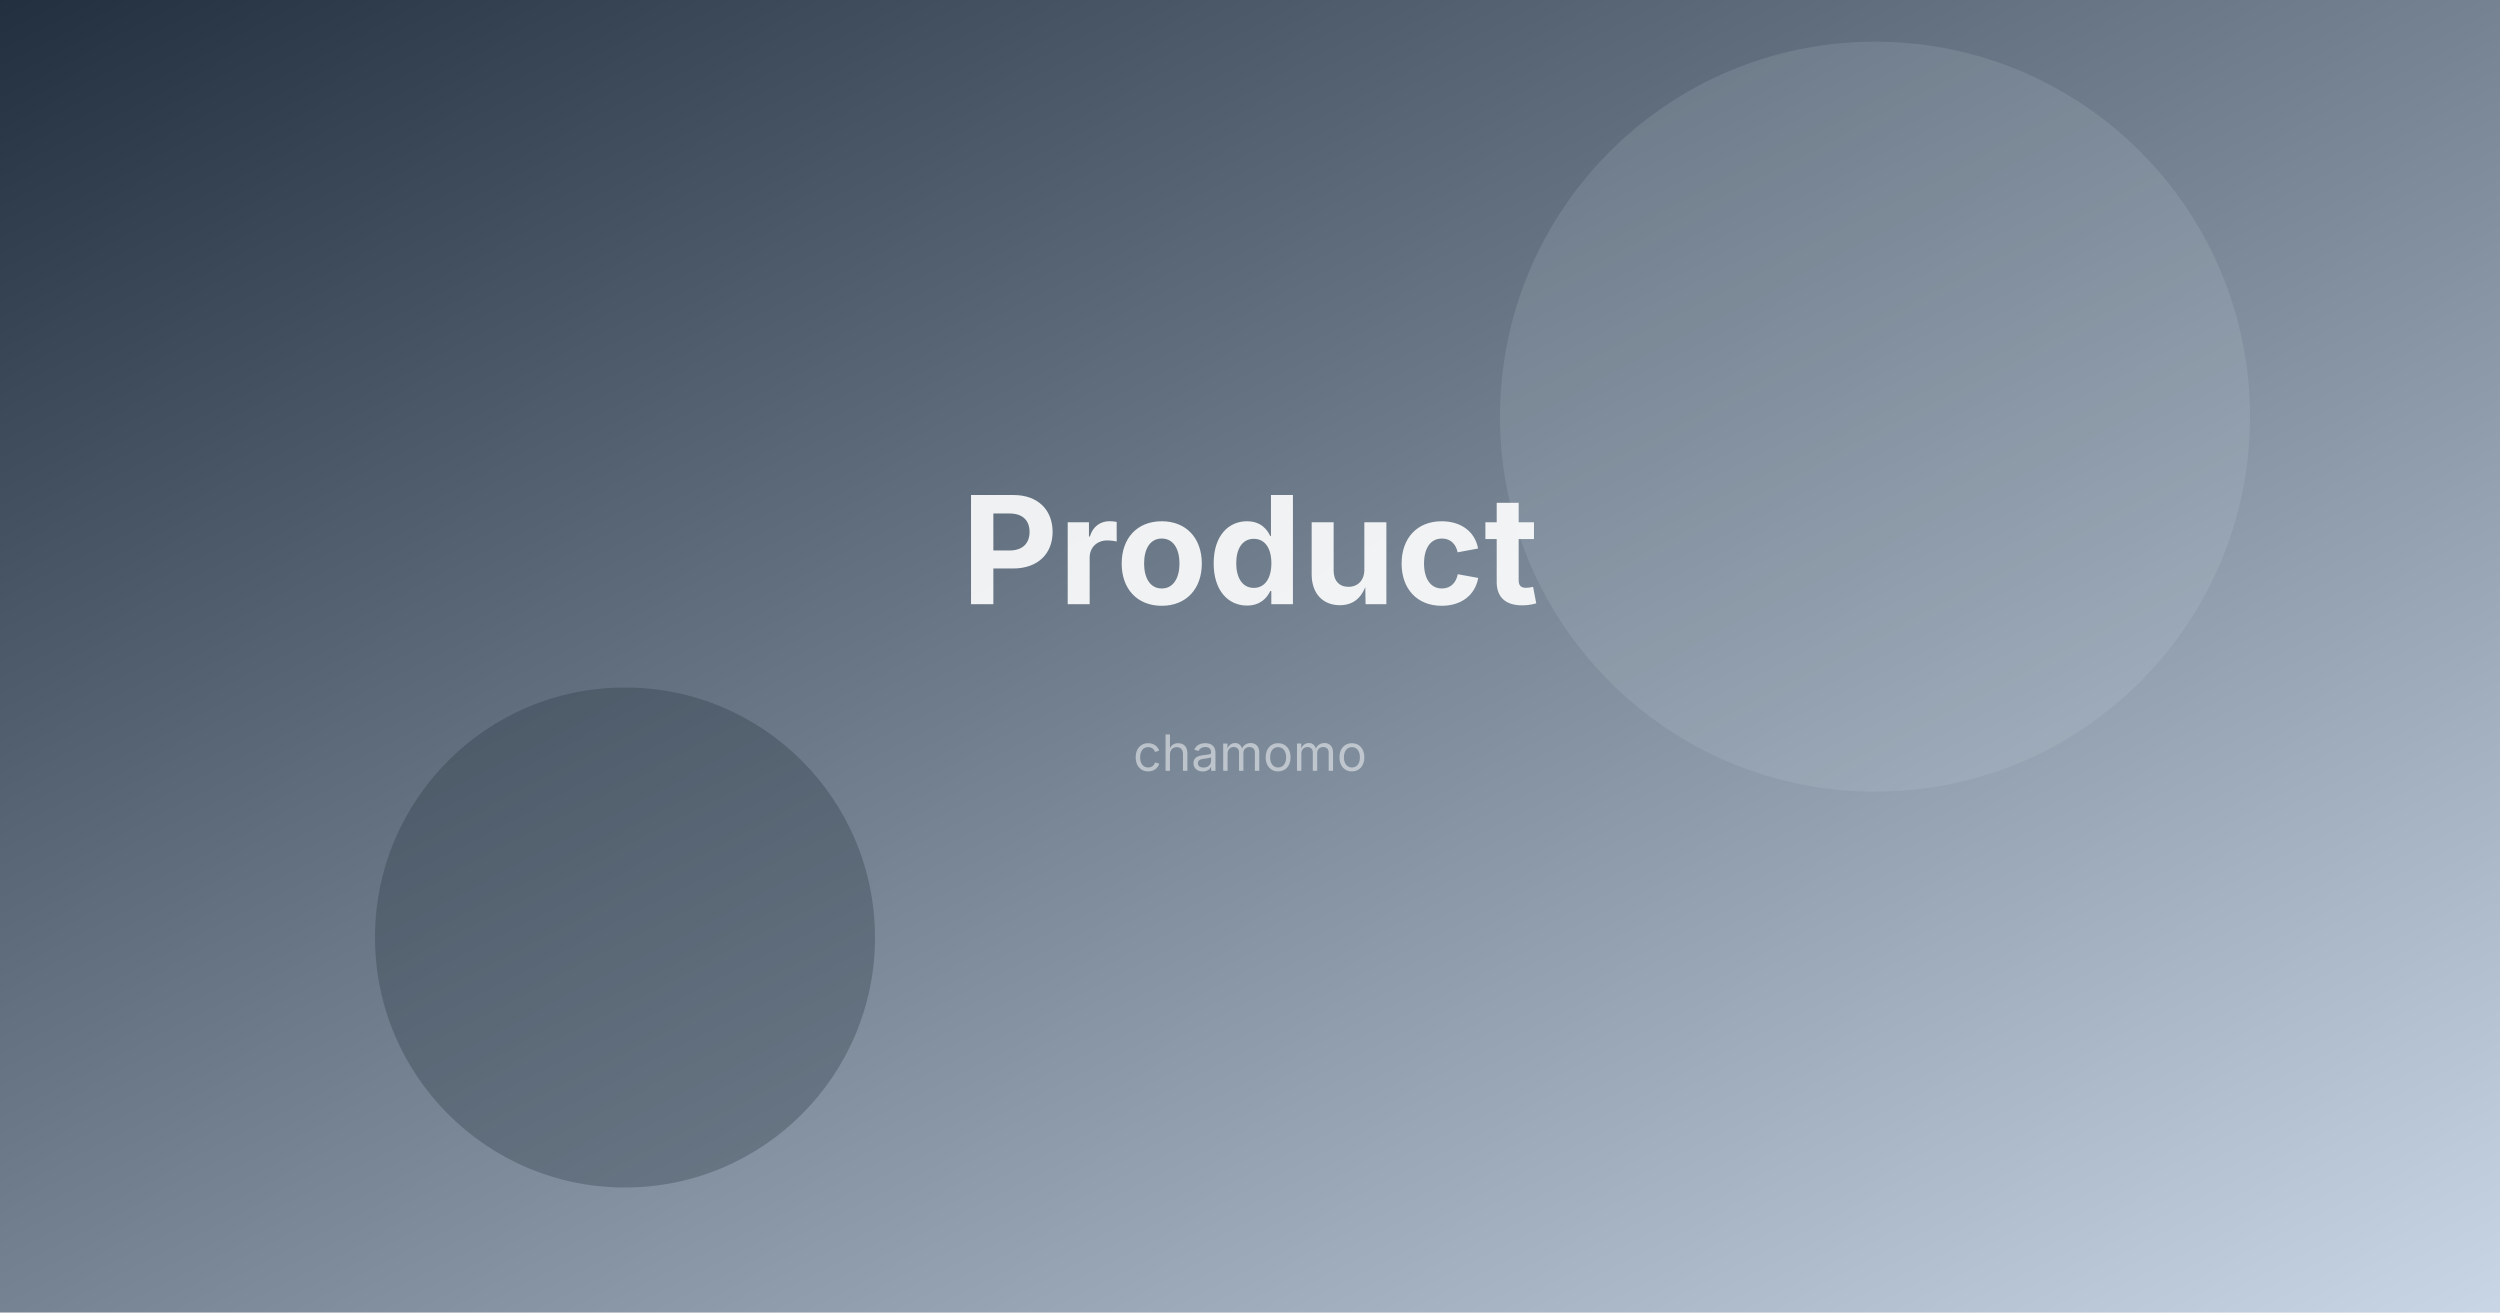
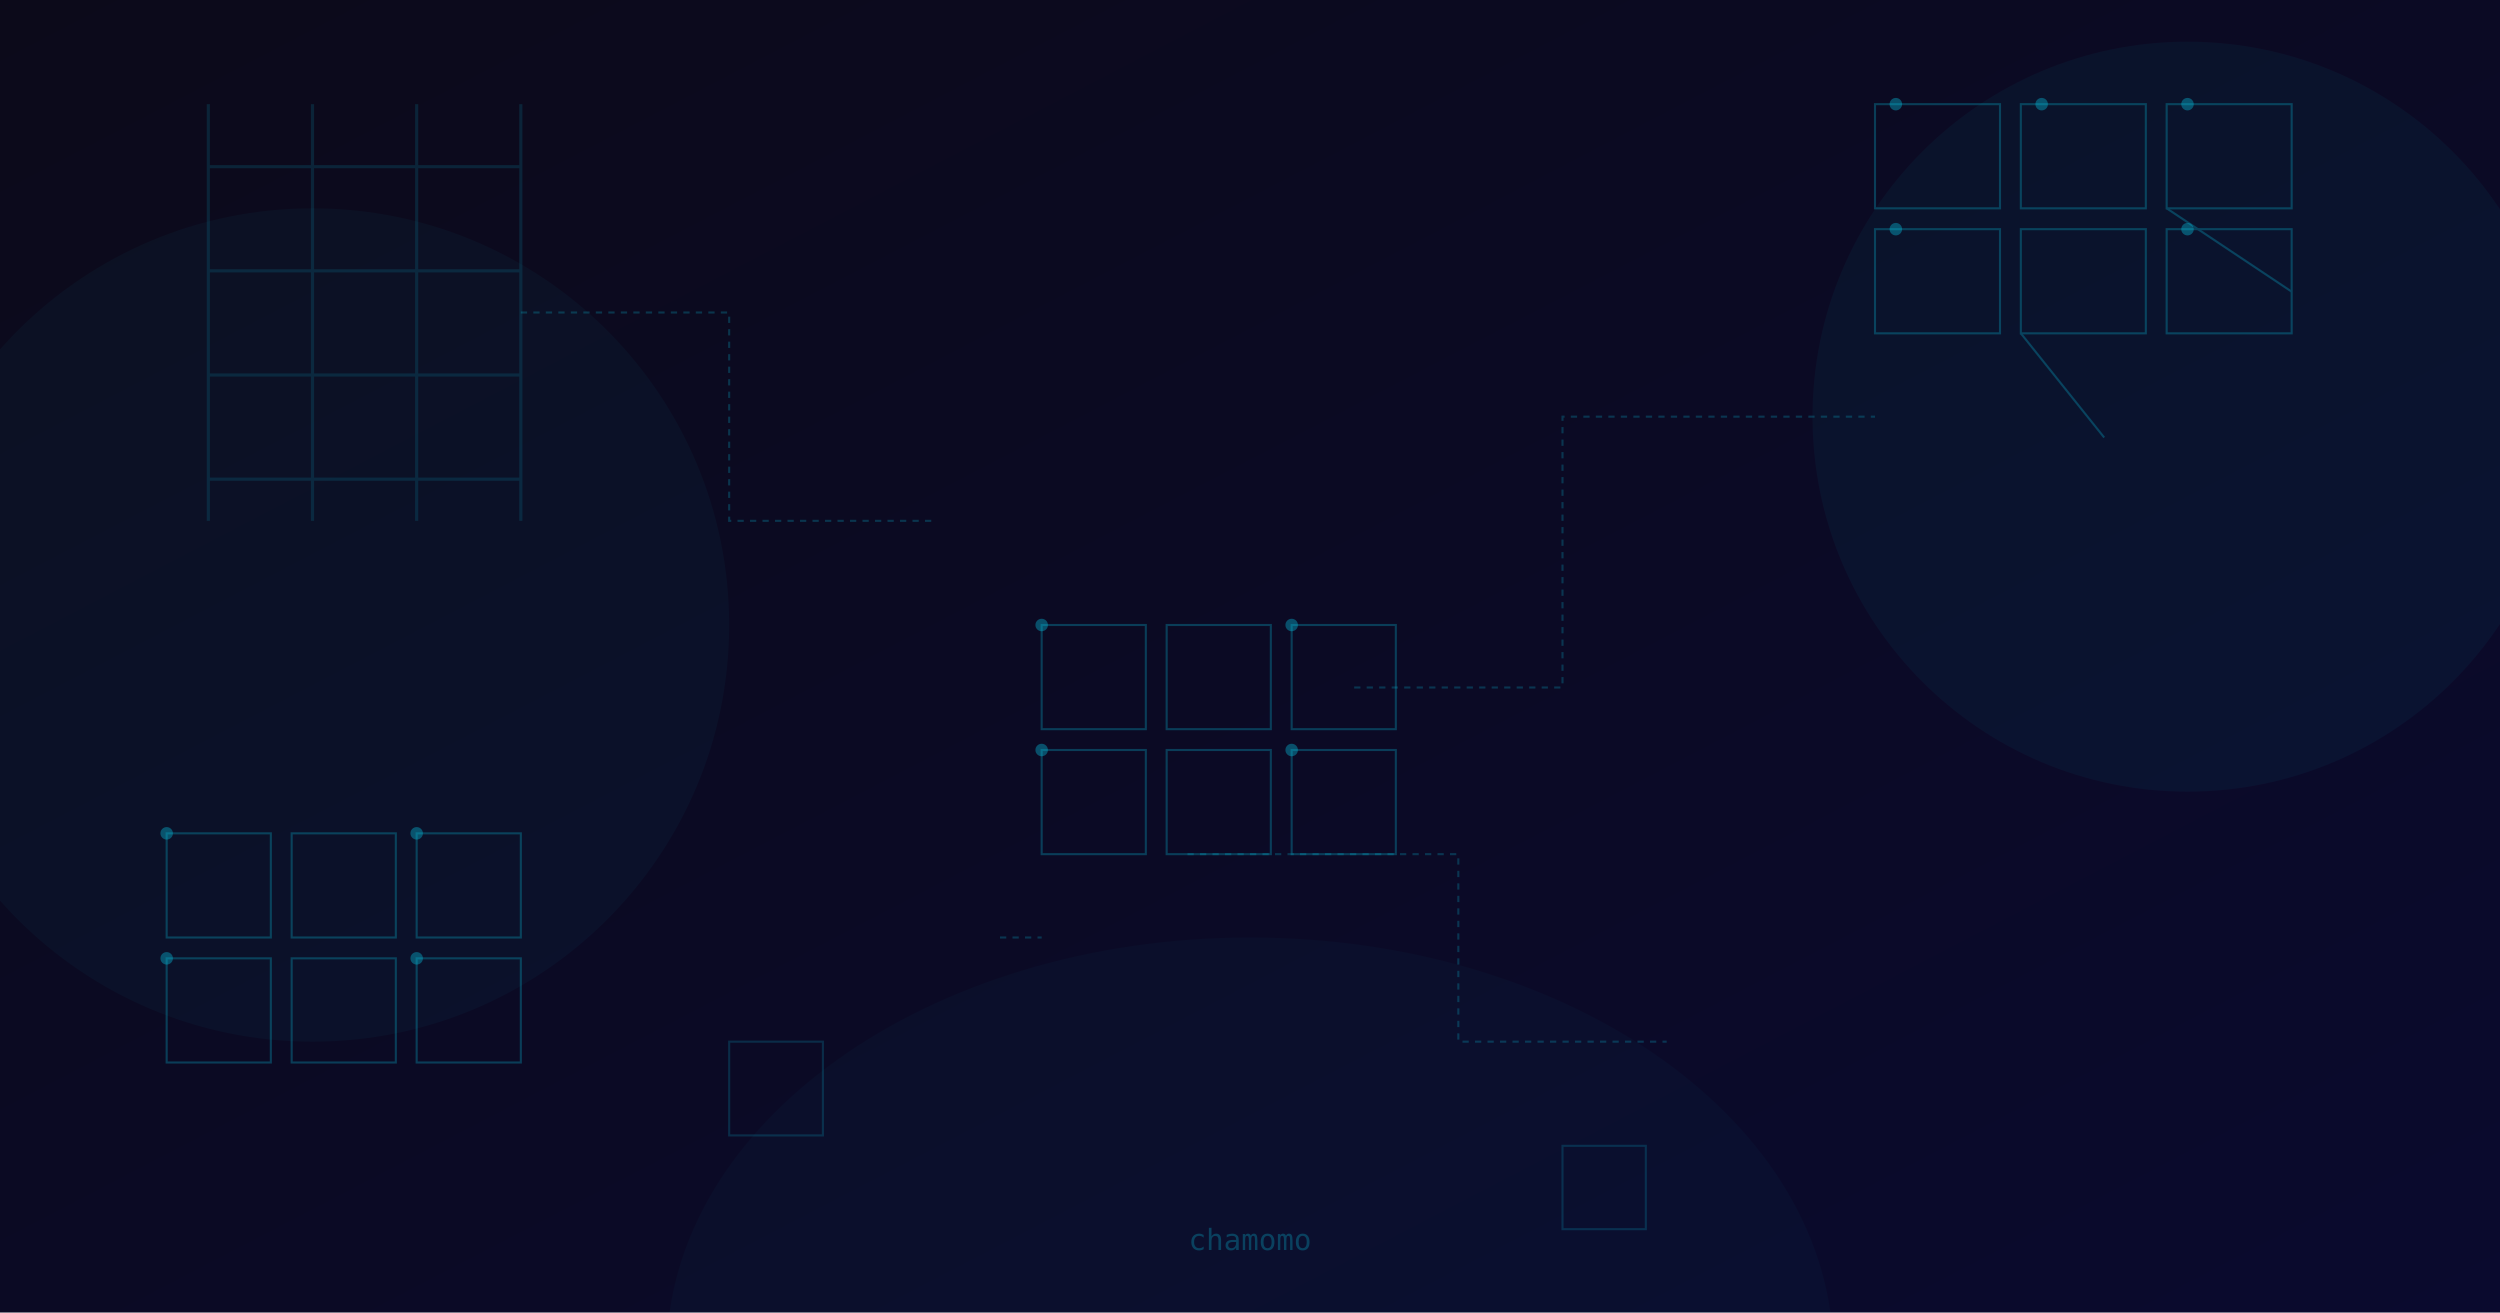
<svg xmlns="http://www.w3.org/2000/svg" width="1200" height="630" viewBox="0 0 1200 630">
  <defs>
-     <linearGradient id="bg" x1="0%" y1="0%" x2="100%" y2="100%">
-       <stop offset="0%" style="stop-color:#222f3e;stop-opacity:1" />
-       <stop offset="100%" style="stop-color:#c8d6e5;stop-opacity:1" />
+     <linearGradient id="bgGrad" x1="0%" y1="0%" x2="100%" y2="100%">
+       <stop offset="0%" style="stop-color:#0c0a1a;stop-opacity:1" />
+       <stop offset="100%" style="stop-color:#0a0a2e;stop-opacity:1" />
    </linearGradient>
  </defs>
-   <rect width="1200" height="630" fill="url(#bg)" />
-   <circle cx="900" cy="200" r="180" fill="#c8d6e5" opacity="0.15" />
-   <circle cx="300" cy="450" r="120" fill="#222f3e" opacity="0.3" />
-   <text x="600" y="290" font-family="system-ui,-apple-system,sans-serif" font-size="72" font-weight="700" fill="white" text-anchor="middle" opacity="0.9">Product</text>
-   <text x="600" y="370" font-family="system-ui,-apple-system,sans-serif" font-size="24" fill="white" text-anchor="middle" opacity="0.5">chamomo</text>
+   <rect width="1200" height="630" fill="url(#bgGrad)" />
+   <circle cx="150" cy="300" r="200" fill="#06b6d4" opacity="0.04" />
+   <circle cx="1050" cy="200" r="180" fill="#06b6d4" opacity="0.05" />
+   <ellipse cx="600" cy="650" rx="280" ry="200" fill="#06b6d4" opacity="0.03" />
+   <g stroke="#06b6d4" stroke-width="1.5" fill="none" opacity="0.15">
+     <line x1="100" y1="50" x2="100" y2="250" />
+     <line x1="150" y1="50" x2="150" y2="250" />
+     <line x1="200" y1="50" x2="200" y2="250" />
+     <line x1="250" y1="50" x2="250" y2="250" />
+     <line x1="100" y1="80" x2="250" y2="80" />
+     <line x1="100" y1="130" x2="250" y2="130" />
+     <line x1="100" y1="180" x2="250" y2="180" />
+     <line x1="100" y1="230" x2="250" y2="230" />
+   </g>
+   <g stroke="#06b6d4" stroke-width="1" fill="none" opacity="0.3">
+     <rect x="900" y="50" width="60" height="50" />
+     <rect x="970" y="50" width="60" height="50" />
+     <rect x="1040" y="50" width="60" height="50" />
+     <rect x="900" y="110" width="60" height="50" />
+     <rect x="970" y="110" width="60" height="50" />
+     <rect x="1040" y="110" width="60" height="50" />
+     <line x1="1040" y1="100" x2="1100" y2="140" />
+     <line x1="970" y1="160" x2="1010" y2="210" />
+     <rect x="80" y="400" width="50" height="50" />
+     <rect x="140" y="400" width="50" height="50" />
+     <rect x="200" y="400" width="50" height="50" />
+     <rect x="80" y="460" width="50" height="50" />
+     <rect x="140" y="460" width="50" height="50" />
+     <rect x="200" y="460" width="50" height="50" />
+     <rect x="500" y="300" width="50" height="50" />
+     <rect x="560" y="300" width="50" height="50" />
+     <rect x="620" y="300" width="50" height="50" />
+     <rect x="500" y="360" width="50" height="50" />
+     <rect x="560" y="360" width="50" height="50" />
+     <rect x="620" y="360" width="50" height="50" />
+   </g>
+   <g stroke="#06b6d4" stroke-width="1" fill="none" opacity="0.25" stroke-dasharray="3,3">
+     <path d="M 250 150 L 350 150 L 350 250 L 450 250" />
+     <path d="M 480 450 L 500 450" />
+     <path d="M 650 330 L 750 330 L 750 200 L 900 200" />
+     <path d="M 570 410 L 700 410 L 700 500 L 800 500" />
+   </g>
+   <g fill="#06b6d4" opacity="0.4">
+     <circle cx="910" cy="50" r="3" />
+     <circle cx="980" cy="50" r="3" />
+     <circle cx="1050" cy="50" r="3" />
+     <circle cx="910" cy="110" r="3" />
+     <circle cx="1050" cy="110" r="3" />
+     <circle cx="80" cy="400" r="3" />
+     <circle cx="200" cy="400" r="3" />
+     <circle cx="80" cy="460" r="3" />
+     <circle cx="200" cy="460" r="3" />
+     <circle cx="500" cy="300" r="3" />
+     <circle cx="620" cy="300" r="3" />
+     <circle cx="500" cy="360" r="3" />
+     <circle cx="620" cy="360" r="3" />
+   </g>
+   <g stroke="#06b6d4" stroke-width="1" fill="none" opacity="0.2">
+     <rect x="350" y="500" width="45" height="45" />
+     <rect x="750" y="550" width="40" height="40" />
+   </g>
+   <text x="600" y="600" font-family="monospace" font-size="14" fill="#06b6d4" opacity="0.3" text-anchor="middle">chamomo</text>
</svg>
